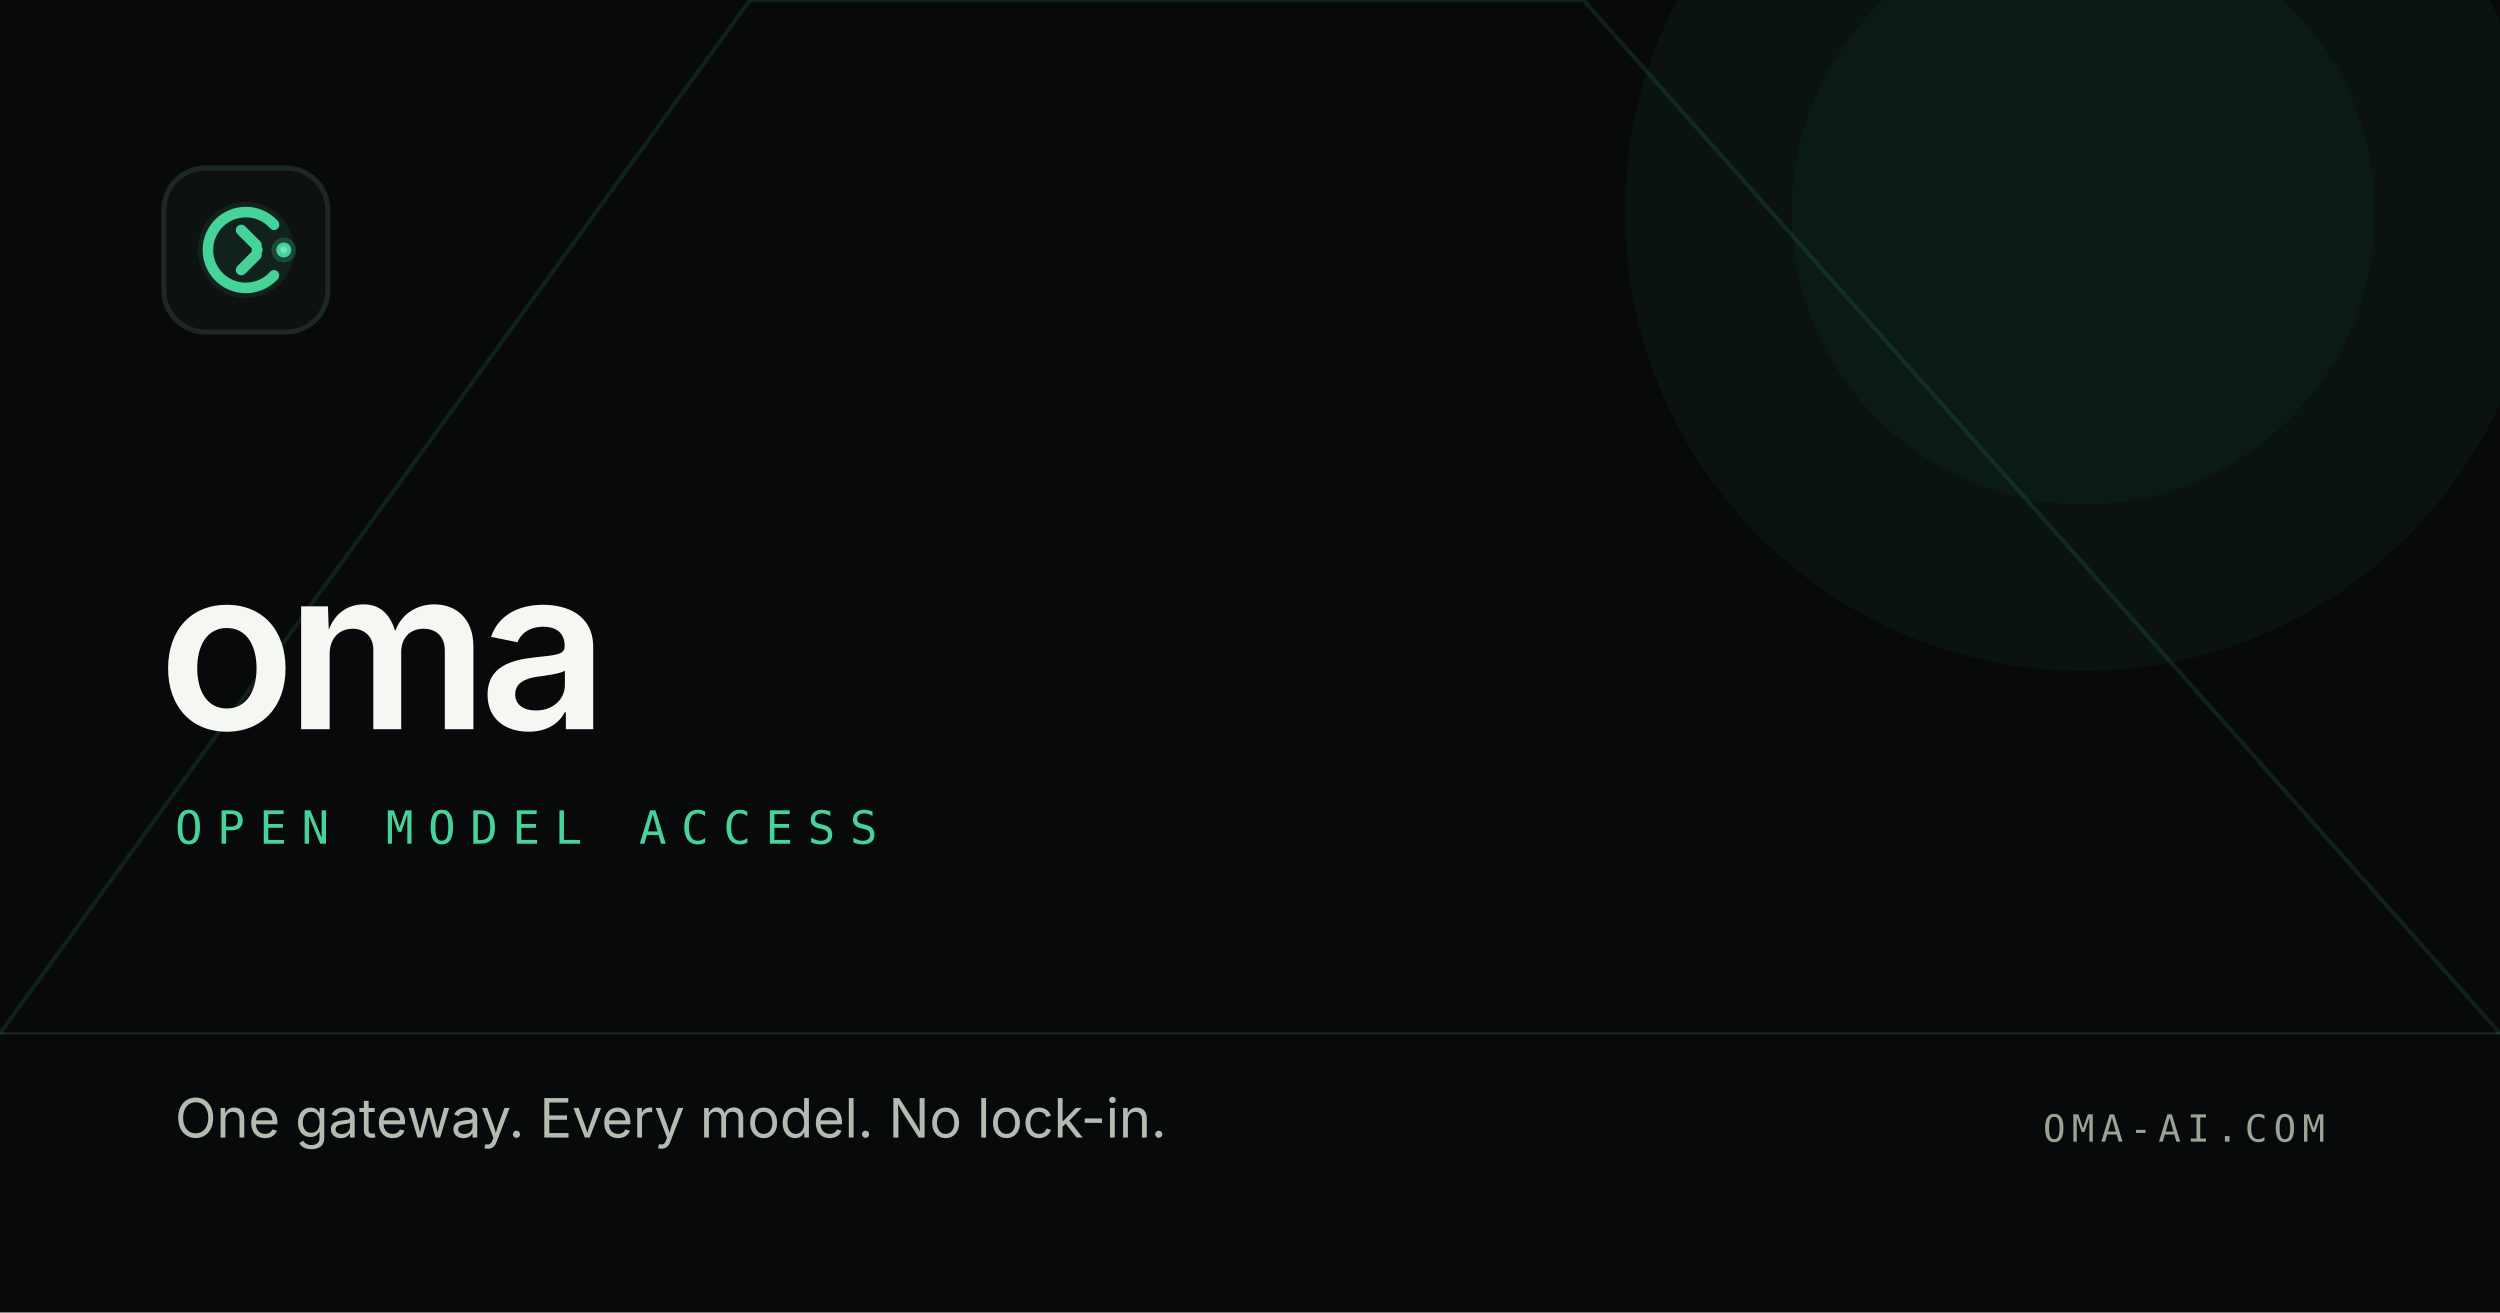
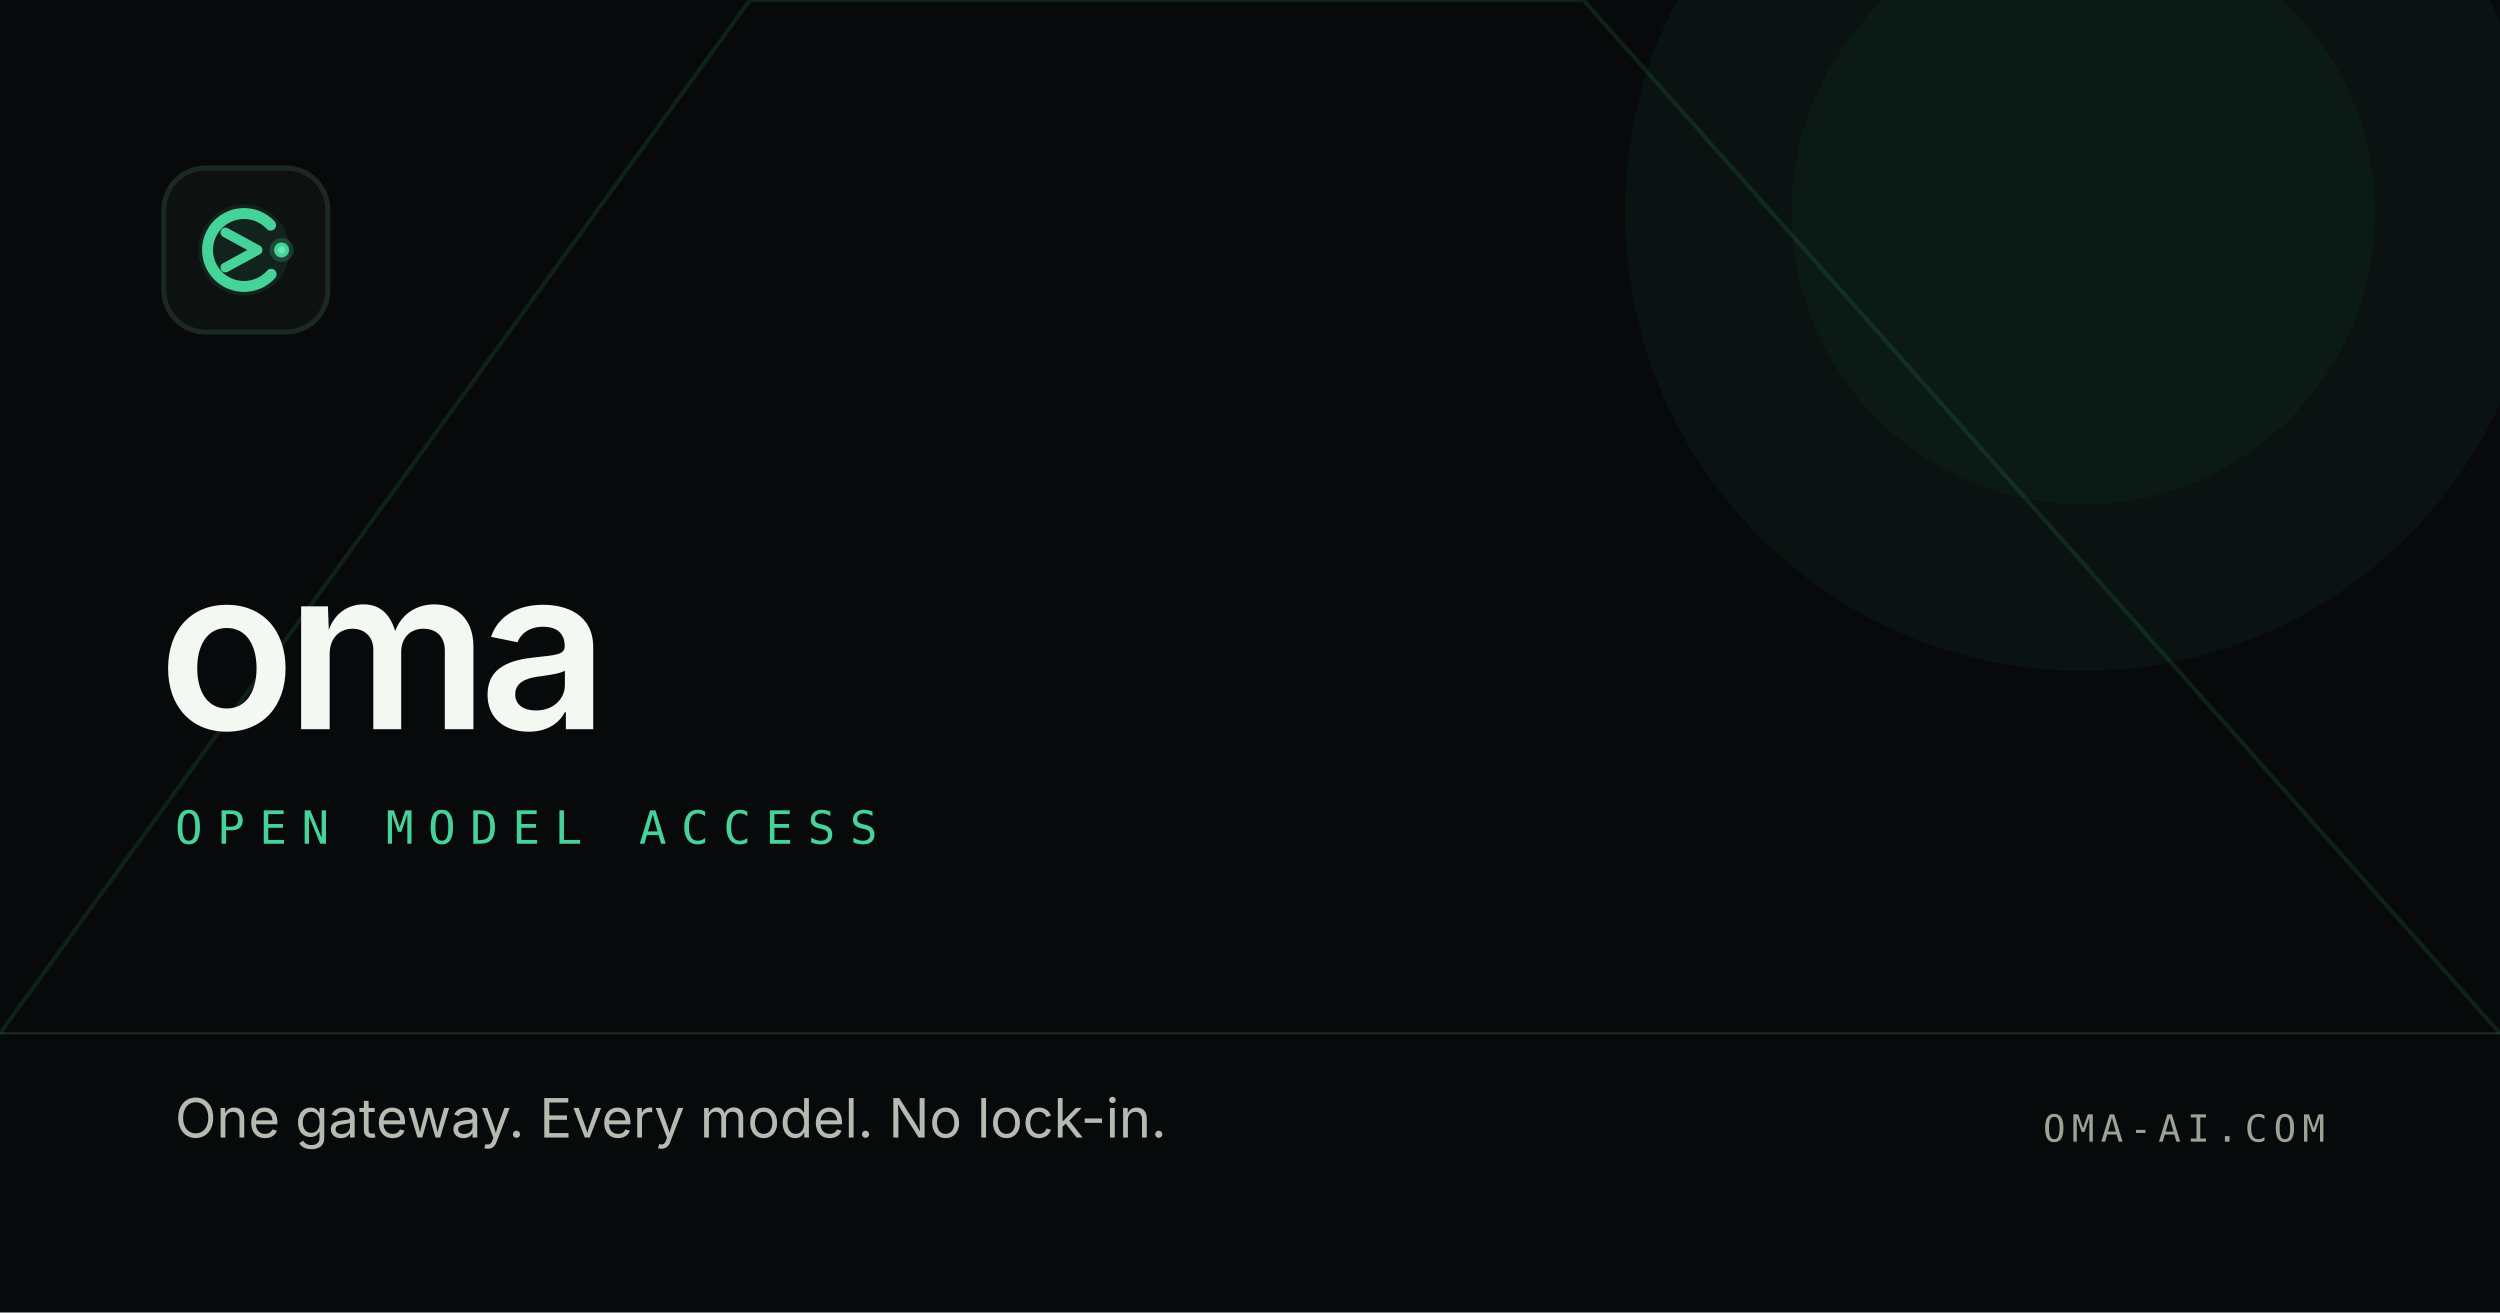
<svg xmlns="http://www.w3.org/2000/svg" width="1200" height="630" viewBox="0 0 1200 630" fill="none">
  <rect width="1200" height="630" fill="#07090a" />
  <path d="M0 496H1200" stroke="#1c2822" />
  <path d="M0 496L360 0H760L1200 496" stroke="#46d39a" stroke-opacity="0.12" stroke-width="2" />
  <circle cx="1000" cy="102" r="220" fill="#46d39a" fill-opacity="0.05" />
  <circle cx="1000" cy="102" r="140" fill="#46d39a" fill-opacity="0.04" />
  <g transform="translate(76 78) scale(1.75)">
    <rect width="48" height="48" rx="13" fill="#07090a" />
    <rect x="1.5" y="1.5" width="45" height="45" rx="11.5" fill="#0d1110" stroke="#1c2822" stroke-width="1.4" />
    <g transform="translate(8 8)">
-       <circle cx="16" cy="16" r="13.2" fill="#46d39a" opacity="0.08" />
-       <circle cx="16" cy="16" r="10.4" stroke="#46d39a" stroke-width="2.9" stroke-linecap="round" stroke-dasharray="50.1 15.25" stroke-dashoffset="-7.63" />
-       <rect x="11" y="14.5" width="8.8" height="3" rx="1.5" fill="#46d39a" transform="rotate(45 20.2 16)" />
-       <rect x="11" y="14.5" width="8.8" height="3" rx="1.5" fill="#46d39a" transform="rotate(-45 20.2 16)" />
-       <circle cx="19.1" cy="16" r="1.5" fill="#46d39a" />
-       <circle cx="26.4" cy="16" r="3.4" fill="#46d39a" opacity="0.22" />
-       <circle cx="26.4" cy="16" r="2.05" fill="#46d39a" />
-       <circle cx="26.4" cy="16" r="0.95" fill="#6ee7b7" />
+       <circle cx="15.5" cy="16" r="12.5" fill="#46d39a" opacity="0.09" />
+       <circle cx="15.5" cy="16" r="10" stroke="#46d39a" stroke-width="3" stroke-linecap="round" stroke-dasharray="48 14.6" stroke-dashoffset="-7.3" />
+       <path d="M10.4 11.2 L19.2 16 L10.4 20.8" stroke="#46d39a" stroke-width="2.7" stroke-linecap="round" stroke-linejoin="round" fill="none" />
+       <circle cx="25.8" cy="16" r="3.3" fill="#46d39a" opacity="0.22" />
+       <circle cx="25.8" cy="16" r="2.05" fill="#46d39a" />
+       <circle cx="25.8" cy="16" r="0.95" fill="#6ee7b7" />
    </g>
  </g>
  <text x="76" y="350" font-family="ui-sans-serif, system-ui, -apple-system, sans-serif" font-weight="600" font-size="108" fill="#f5f7f3" letter-spacing="-4.5">oma</text>
  <text x="84" y="405" font-family="ui-monospace, SFMono-Regular, Menlo, monospace" font-size="22" font-weight="500" letter-spacing="7" fill="#46d39a">OPEN MODEL ACCESS</text>
  <text x="84" y="546" font-family="ui-sans-serif, system-ui, -apple-system, sans-serif" font-size="26" fill="#b4bbb0">One gateway. Every model. No lock-in.</text>
  <text x="1116" y="548" text-anchor="end" font-family="ui-monospace, SFMono-Regular, Menlo, monospace" font-size="18" letter-spacing="3" fill="#9aa394">OMA-AI.COM</text>
</svg>
